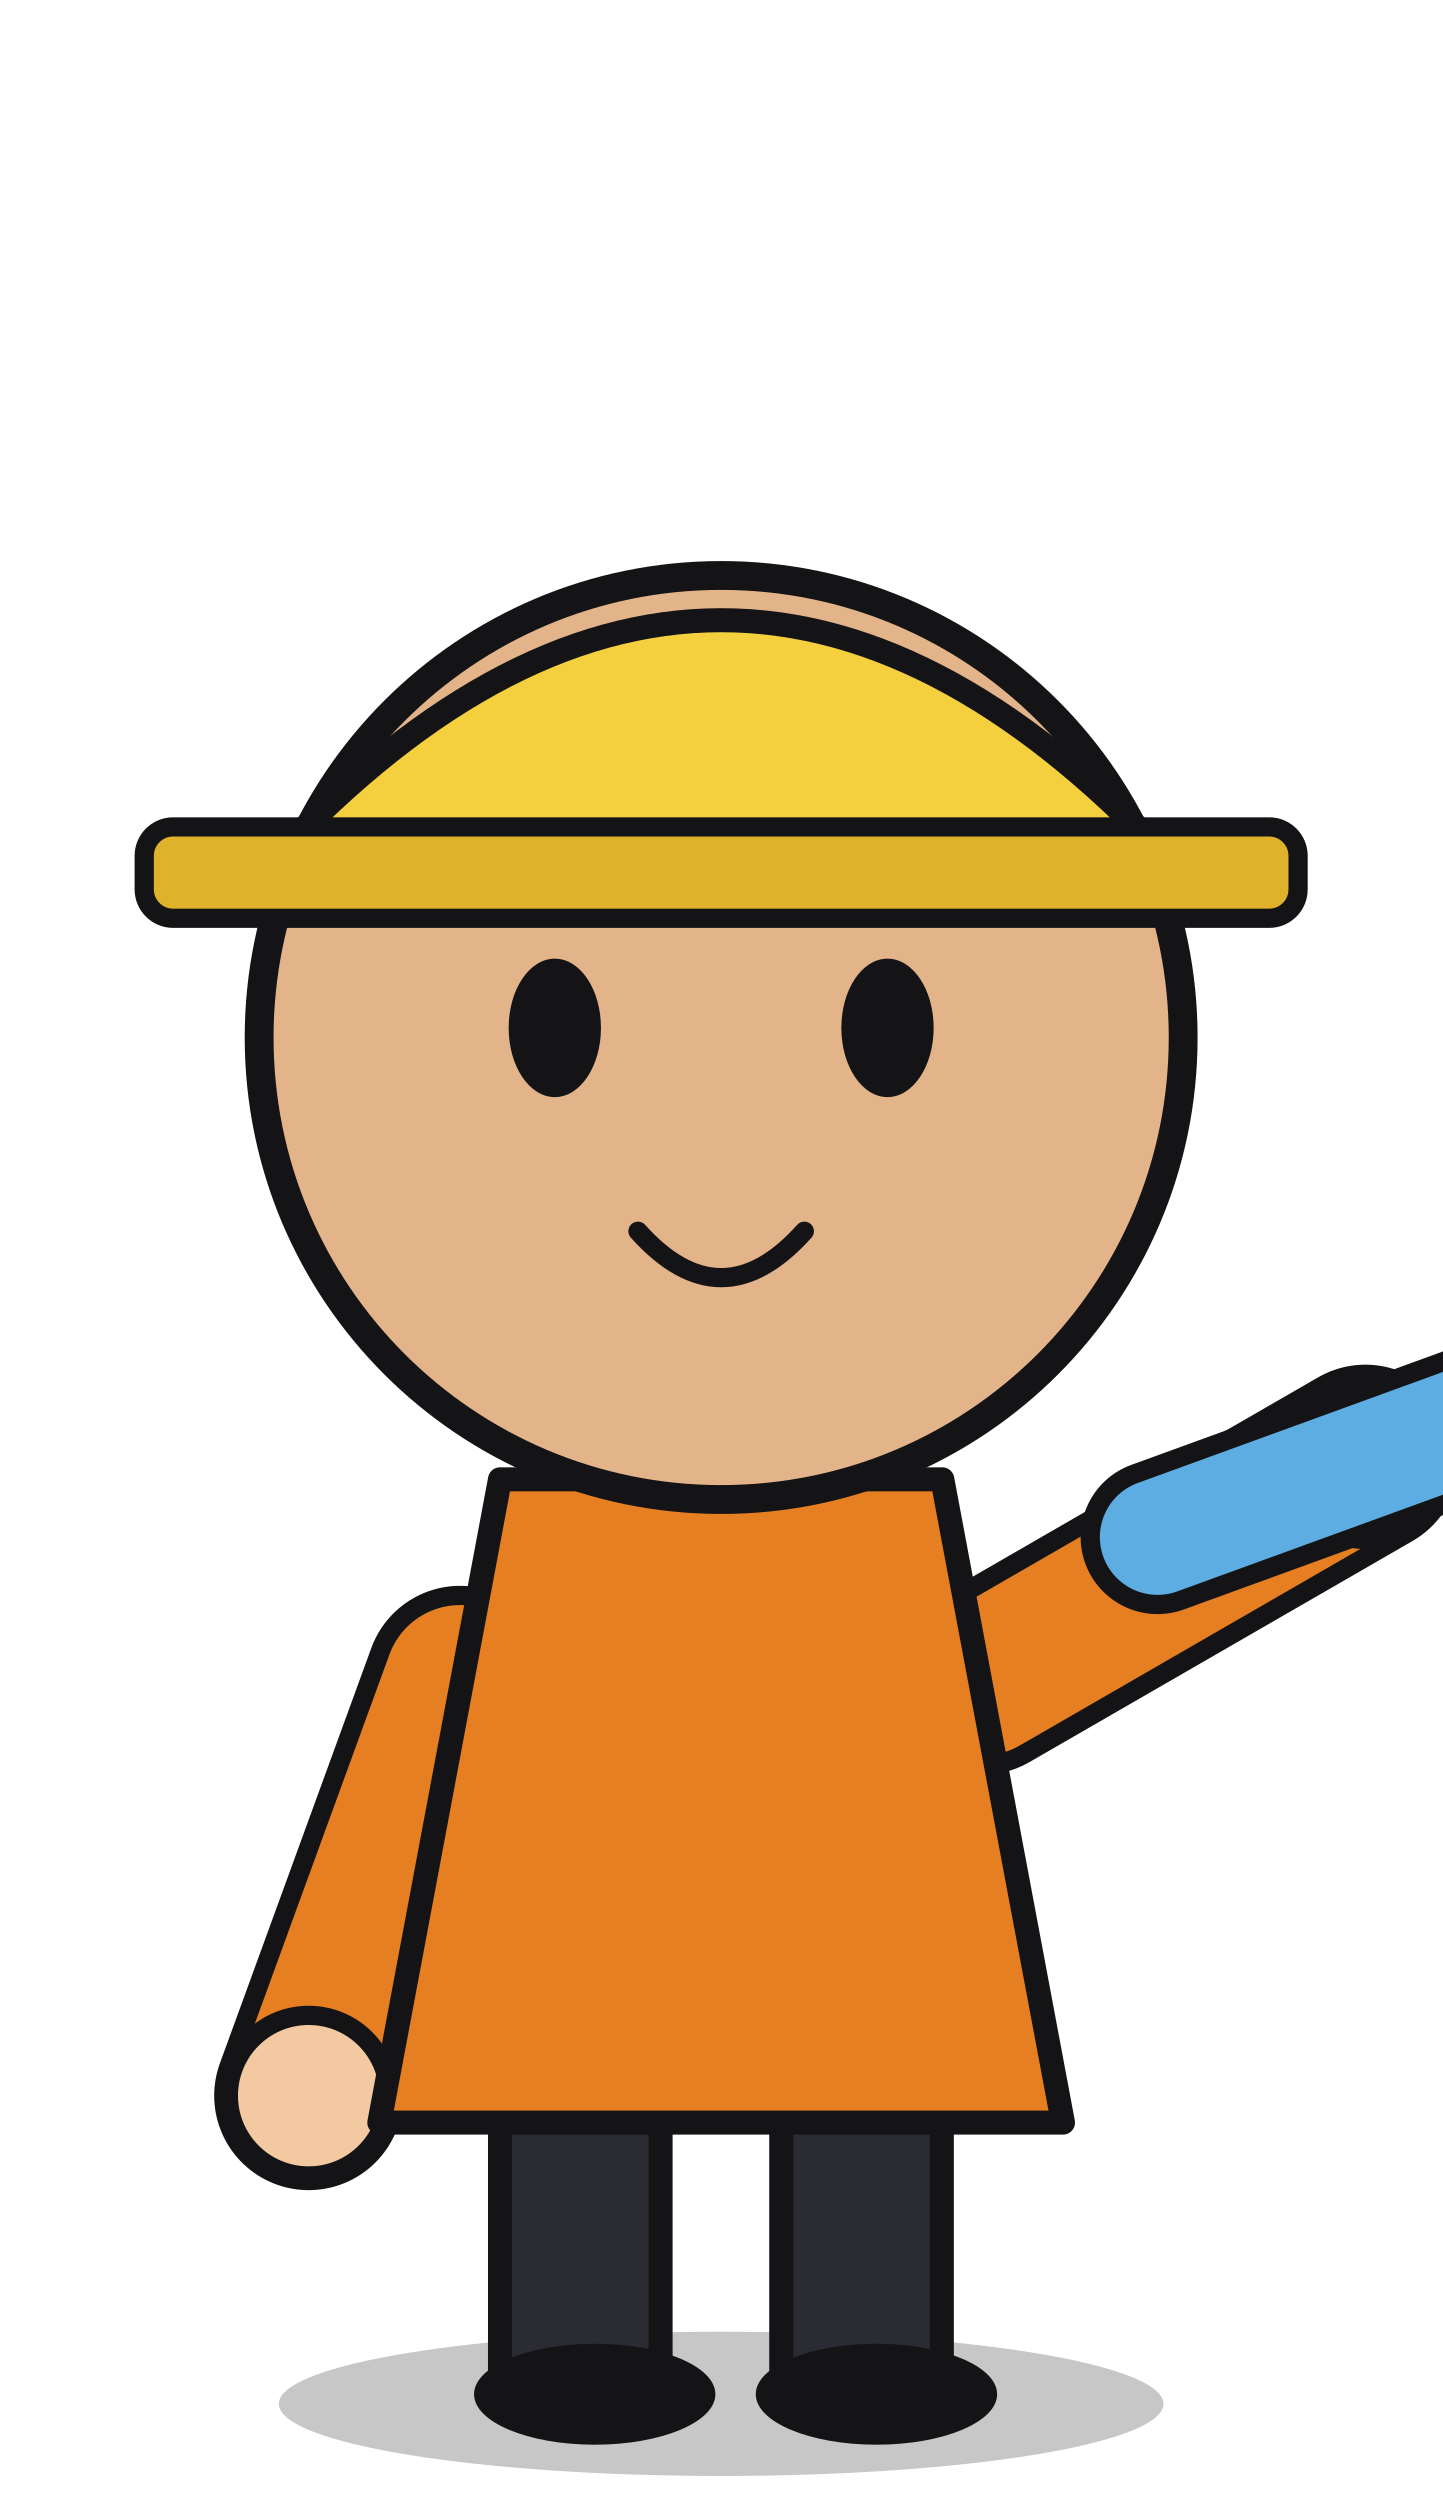
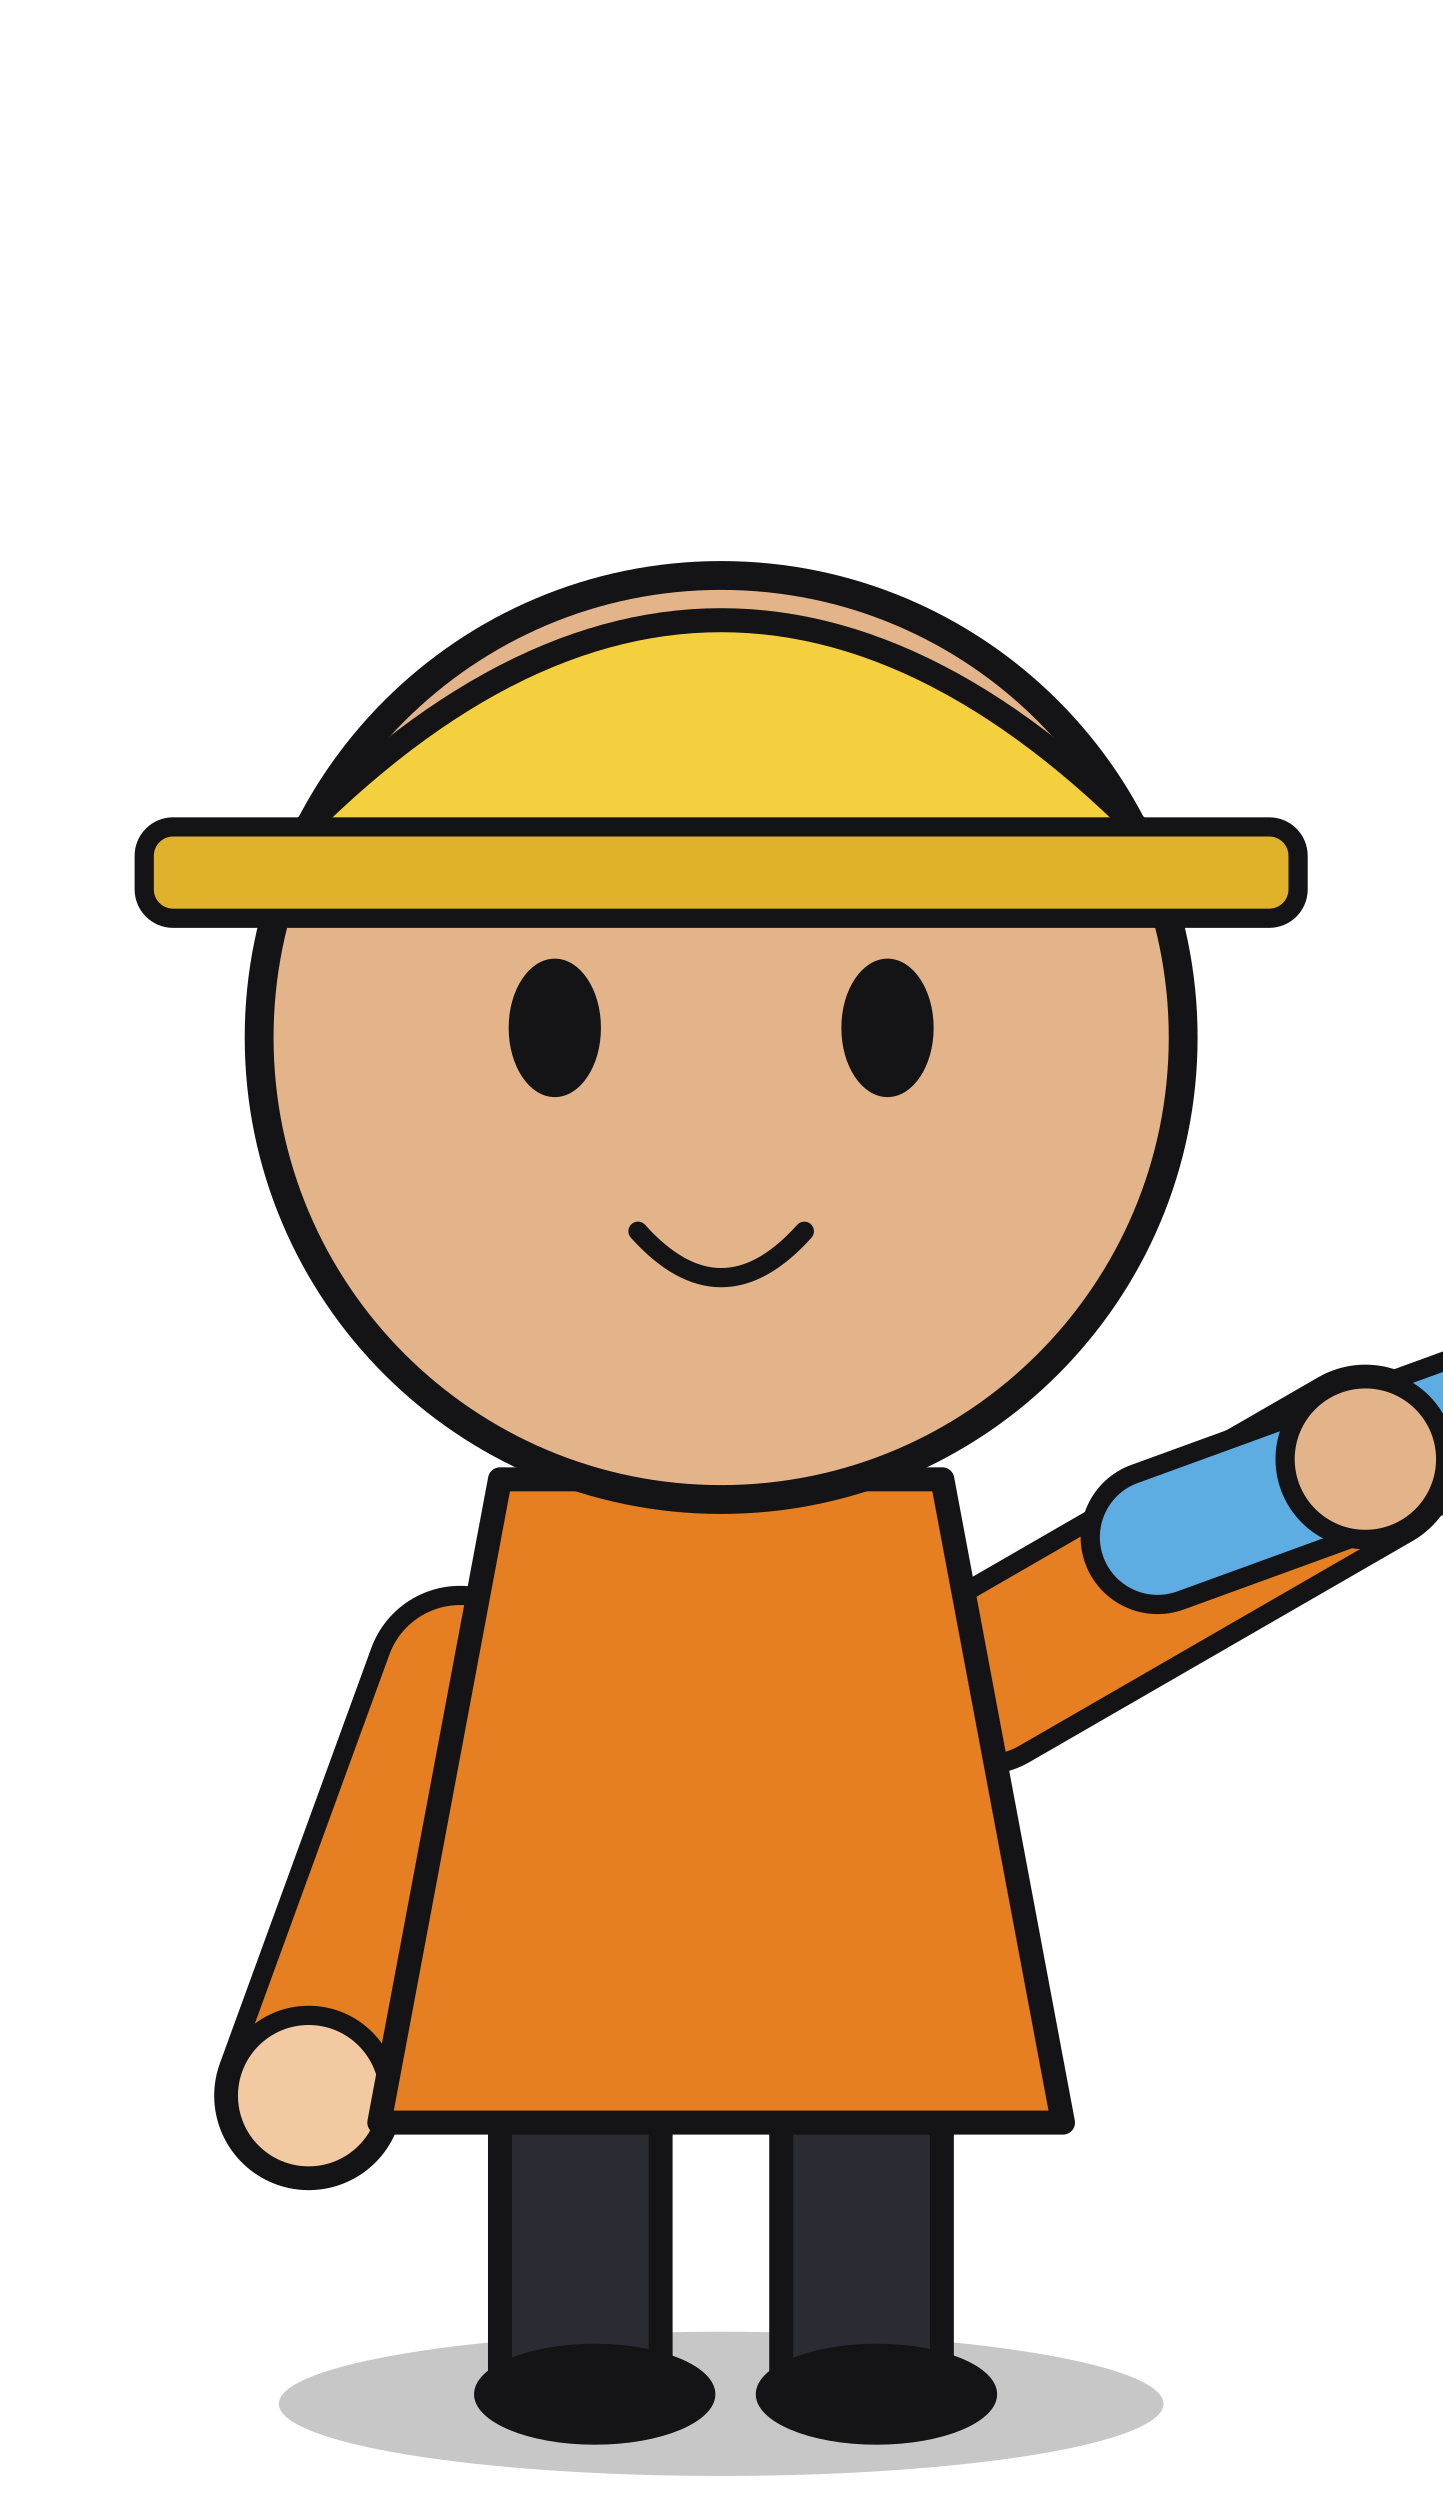
<svg xmlns="http://www.w3.org/2000/svg" viewBox="0 0 300 520" width="300" height="520">
  <defs />
  <g transform="translate(0,80)">
    <ellipse cx="150" cy="420" rx="92" ry="15" fill="#000" opacity="0.22" />
    <rect x="104.0" y="353.1" width="33.4" height="66.9" rx="5" fill="#2B2B33" stroke="#141416" stroke-width="5" />
    <ellipse cx="123.7" cy="418" rx="25.1" ry="10.5" fill="#141416" />
    <rect x="162.5" y="353.1" width="33.4" height="66.9" rx="5" fill="#2B2B33" stroke="#141416" stroke-width="5" />
    <ellipse cx="182.3" cy="418" rx="25.1" ry="10.5" fill="#141416" />
    <g id="arm-left">
      <line x1="95.7" y1="269.5" x2="64.2" y2="355.9" stroke="#141416" stroke-width="39.3" stroke-linecap="round" />
      <line x1="95.7" y1="269.5" x2="64.2" y2="355.9" stroke="#E67E22" stroke-width="31.3" stroke-linecap="round" />
      <circle cx="64.2" cy="355.9" r="16.7" fill="#F2C9A0" stroke="#141416" stroke-width="4" />
    </g>
    <g id="arm-right">
      <line x1="204.3" y1="269.5" x2="284.0" y2="223.5" stroke="#141416" stroke-width="39.3" stroke-linecap="round" />
      <line x1="204.3" y1="269.5" x2="284.0" y2="223.5" stroke="#E67E22" stroke-width="31.3" stroke-linecap="round" />
      <circle cx="284.0" cy="223.5" r="16.7" fill="#F2C9A0" stroke="#141416" stroke-width="4" />
    </g>
    <path d="M104.0,227.7 L196.0,227.7 L221.1,361.5 L78.9,361.5 Z" fill="#E67E22" stroke="#141416" stroke-width="5" stroke-linejoin="round" />
    <g id="head">
      <circle cx="150" cy="135.8" r="96.1" fill="#E3B48A" stroke="#141416" stroke-width="6" />
      <ellipse cx="115.4" cy="133.8" rx="9.6" ry="14.4" fill="#141416" />
      <ellipse cx="184.6" cy="133.8" rx="9.6" ry="14.4" fill="#141416" />
      <path d="M132.7,176.1 Q150,195.4 167.3,176.1" stroke="#141416" stroke-width="4" fill="none" stroke-linecap="round" />
    </g>
    <path d="M54,102 Q150,-4 246,102 Z" fill="#F4D03F" stroke="#141416" stroke-width="5" />
    <rect x="30" y="92" width="240" height="19" rx="6" fill="#E0B22C" stroke="#141416" stroke-width="4" />
    <g transform="translate(284,224) rotate(-20)">
      <rect x="-60" y="-14" width="120" height="28" rx="14" fill="#5DADE2" stroke="#141416" stroke-width="4" />
    </g>
+     <circle cx="284.0" cy="223.5" r="16.7" fill="#E3B48A" stroke="#141416" stroke-width="4" />
  </g>
</svg>
